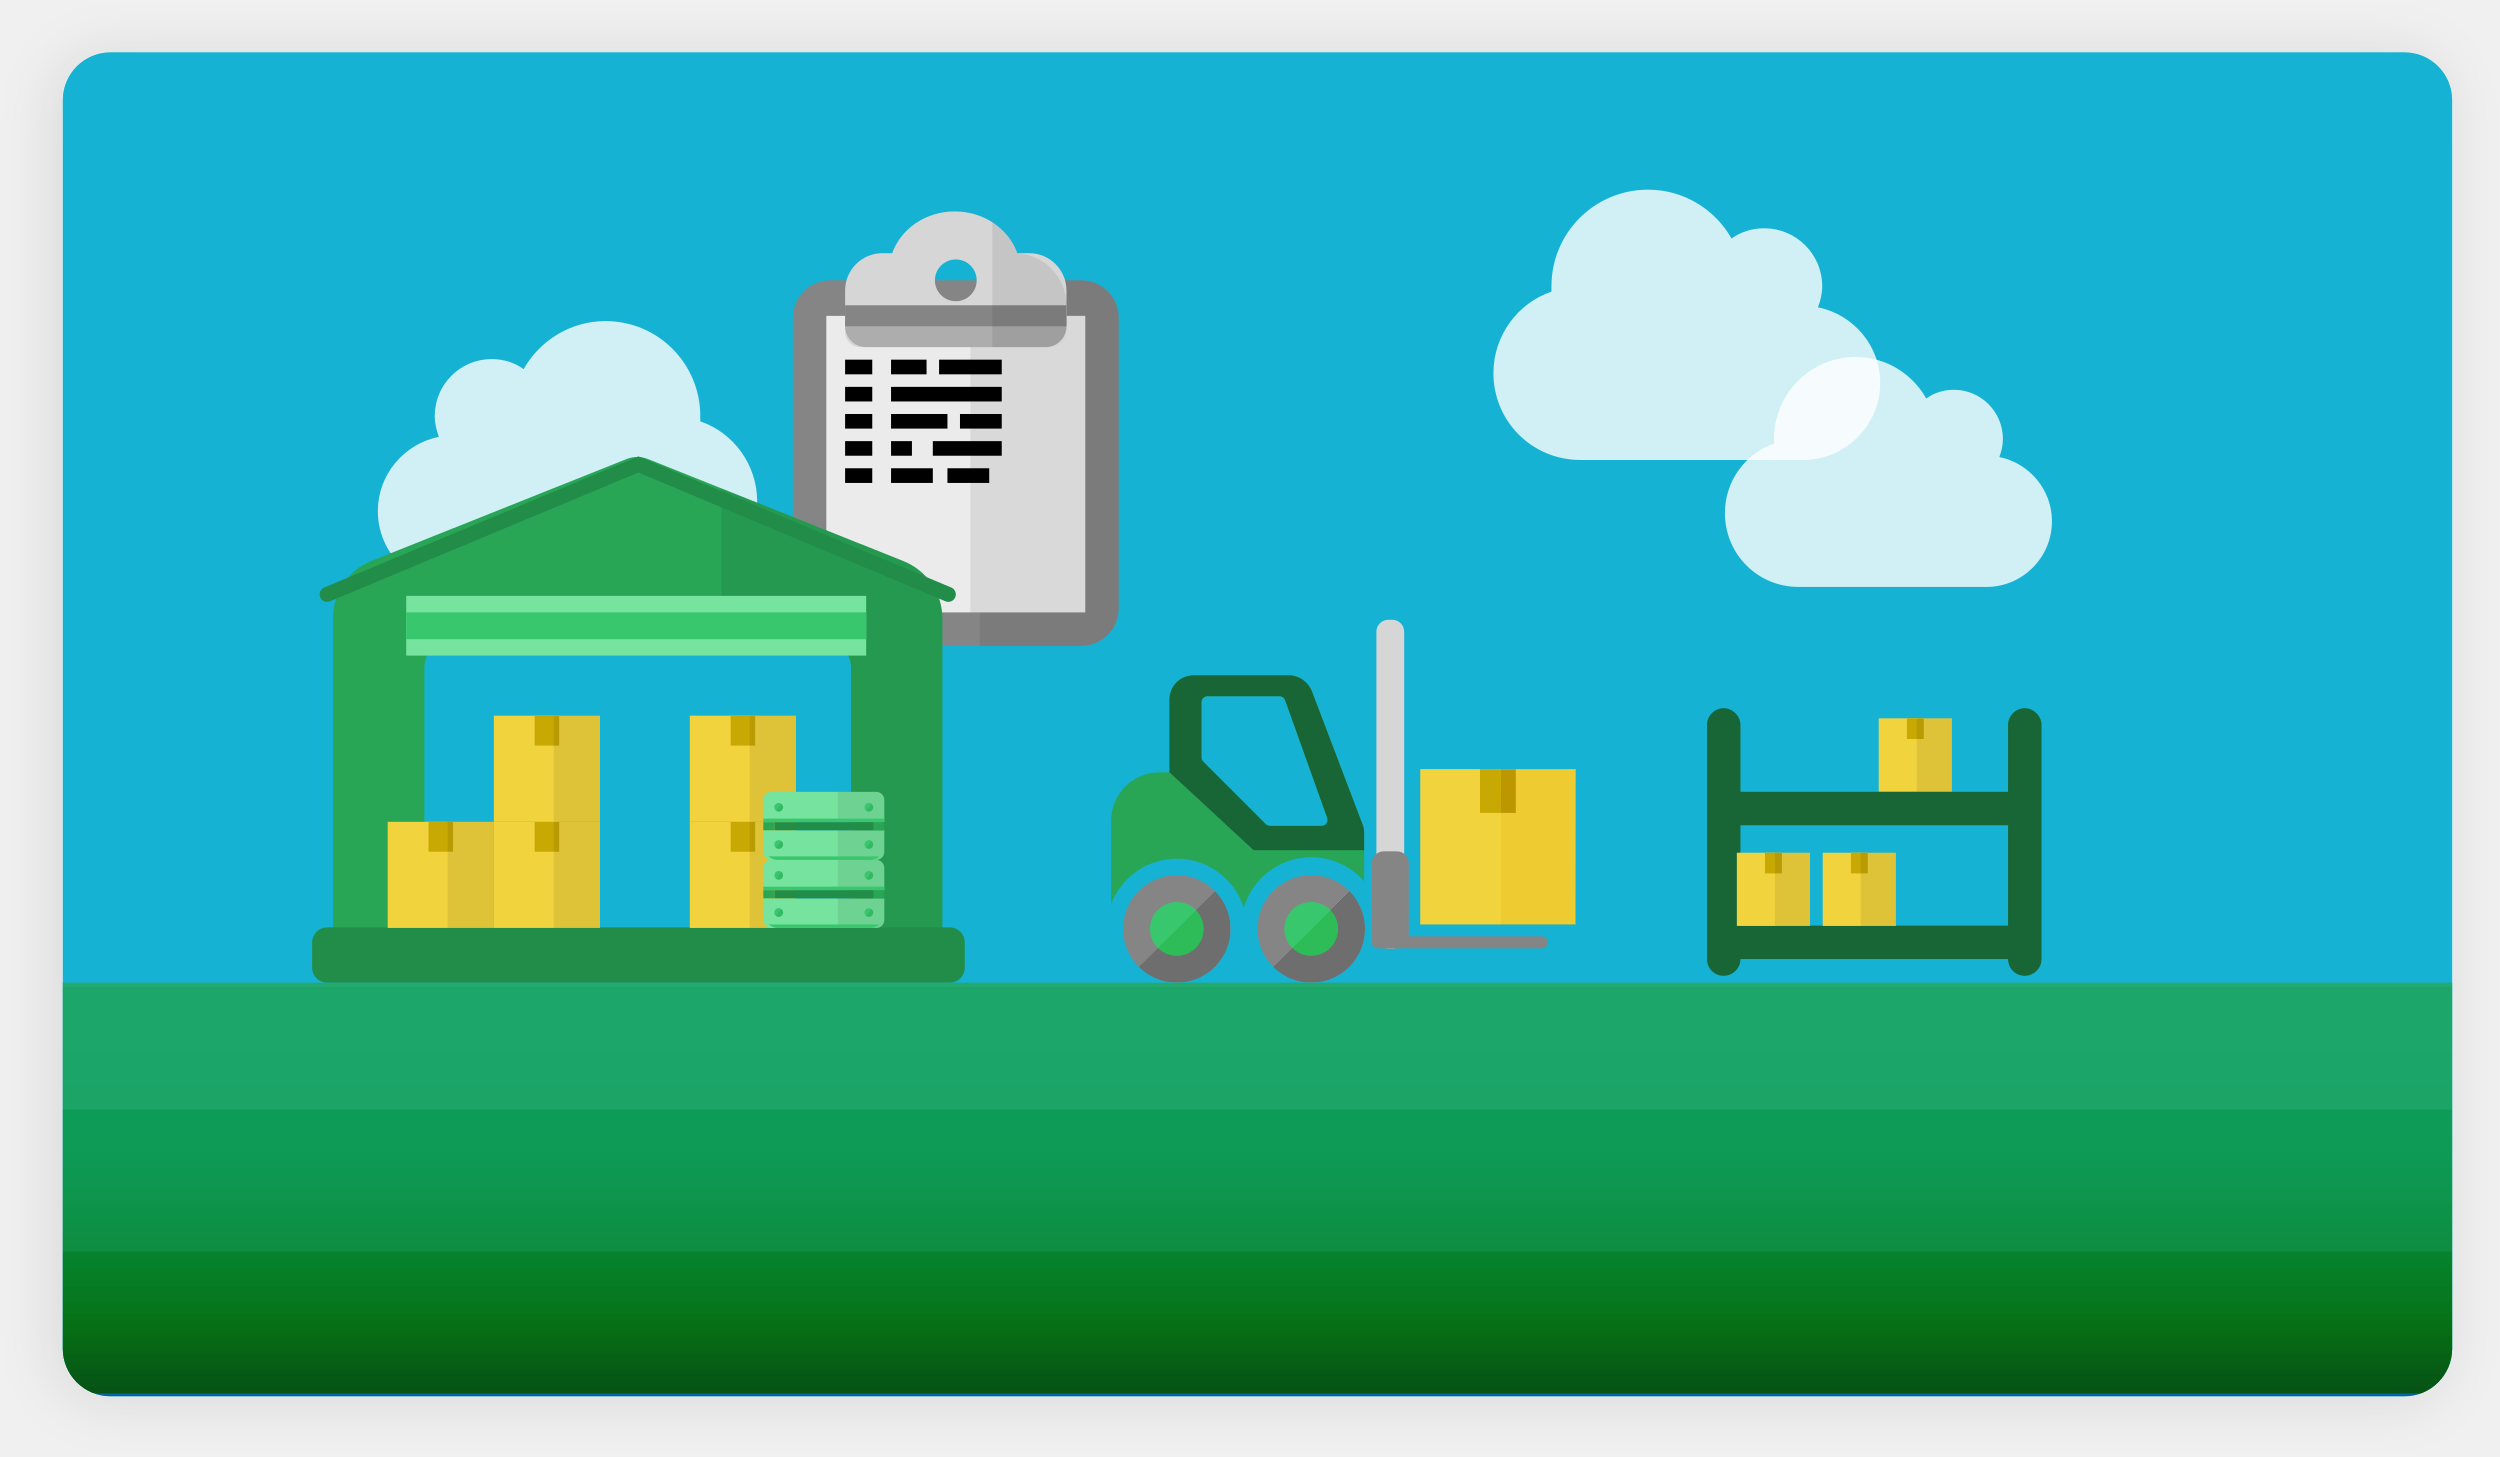
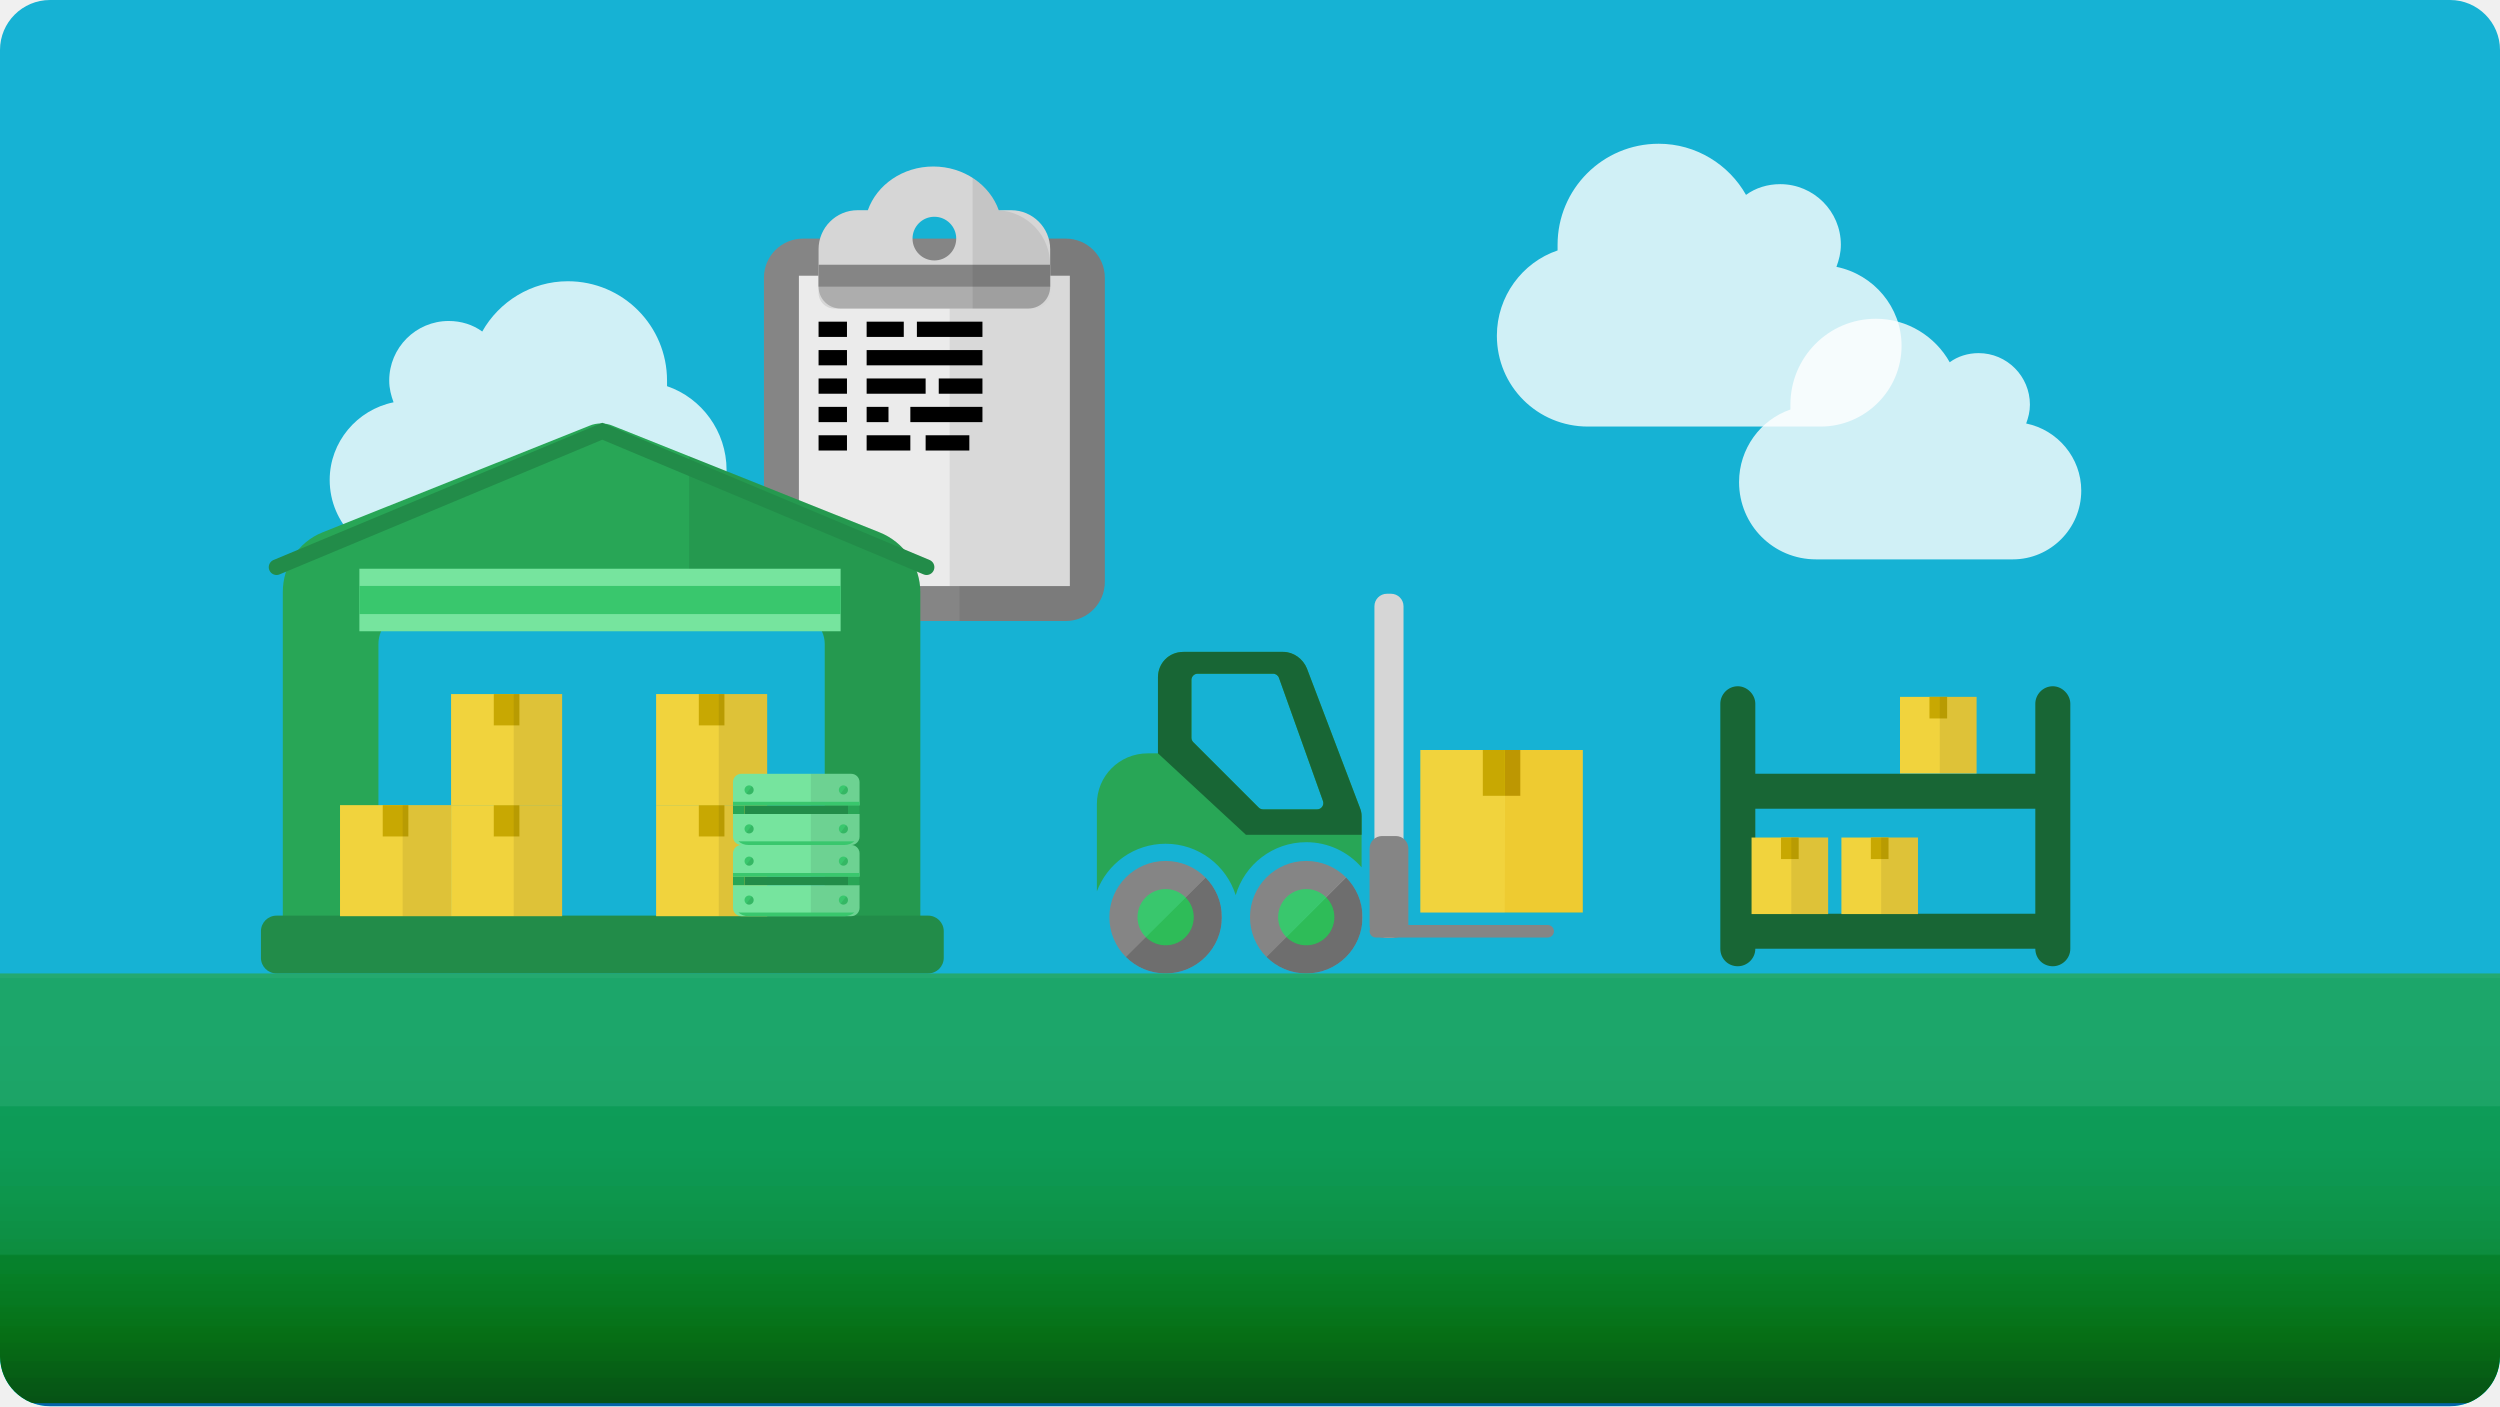
- <svg xmlns="http://www.w3.org/2000/svg" width="1674" height="975" fill="none">
-   <g filter="url(#a)">
-     <g clip-path="url(#b)">
-       <rect width="1600" height="900" x="42" y="35" fill="#16B2D4" rx="32" />
-       <path fill="#fff" fill-opacity=".8" d="M1000 249.821c0-25.049 16.19-46.866 38.85-54.542v-3.636c0-35.554 28.73-64.643 64.75-64.643 23.88 0 44.92 13.333 55.85 32.725 6.07-4.444 13.76-6.868 21.85-6.868 21.45 0 38.85 17.373 38.85 38.786 0 5.252-1.21 9.696-2.83 14.14 23.87 4.849 41.68 25.858 41.68 50.503 0 28.685-23.47 51.714-51.8 51.714h-148.92c-32.38 0-58.28-25.857-58.28-58.179m-493 85.965c0-24.634-15.875-46.09-38.1-53.639v-3.576c0-34.964-28.178-63.571-63.5-63.571-23.416 0-44.053 13.112-54.769 32.183-5.953-4.371-13.494-6.754-21.431-6.754-21.034 0-38.1 17.084-38.1 38.142 0 5.166 1.191 9.536 2.778 13.907C270.462 297.246 253 317.906 253 342.143c0 28.21 23.019 50.857 50.8 50.857h146.05c31.75 0 57.15-25.429 57.15-57.214" />
-       <path fill="#fff" fill-opacity=".8" d="M1155 343.5c0-21.312 13.69-39.875 32.85-46.406V294c0-30.25 24.3-55 54.75-55 20.19 0 37.98 11.344 47.22 27.844 5.13-3.782 11.64-5.844 18.48-5.844 18.14 0 32.85 14.781 32.85 33 0 4.469-1.03 8.25-2.4 12.031 20.19 4.125 35.25 22 35.25 42.969 0 24.406-19.85 44-43.8 44h-125.92c-27.38 0-49.28-22-49.28-49.5" />
-       <rect width="218.156" height="244.727" x="530.922" y="187.711" fill="#858585" rx="25" />
-       <path fill="#000" fill-opacity=".08" d="M749.078 407.438V212.711c0-13.807-11.193-25-25-25h-67.996v244.727h67.996c13.807 0 25-11.193 25-25" />
-       <path fill="#EBEBEB" d="M553.297 211.484h173.406v198.578H553.297z" />
-       <path fill="#000" fill-opacity=".08" d="M649.789 211.484h76.914v198.578h-76.914z" />
-       <path fill="#D6D6D6" d="M639.301 141.562c19.556 0 36.132 11.733 41.885 27.969h7.931c13.807 0 25 11.193 25 25v27.93c0 5.523-4.477 10-10 10H575.883c-5.523 0-10-4.477-10-10v-27.93c0-13.807 11.193-25 25-25h6.533c5.752-16.236 22.329-27.969 41.885-27.969m.699 32.165c-7.723 0-13.984 6.261-13.984 13.984s6.261 13.984 13.984 13.984 13.984-6.261 13.984-13.984-6.261-13.984-13.984-13.984" />
-       <path fill="#ADADAD" d="M714.117 218.477v-13.985H565.883v13.985c0 7.723 6.261 13.984 13.984 13.984h120.266c7.723 0 13.984-6.261 13.984-13.984" />
-       <path fill="#858585" d="M714.117 218.477v-13.985H565.883v13.985z" />
-       <path fill="#000" fill-opacity=".08" d="M714.117 204.492c0-18.62-14.557-33.84-32.911-34.901-2.992-8.491-8.943-15.754-16.733-20.758v83.628h35.66c7.723 0 13.984-6.261 13.984-13.985z" />
-       <path fill="#000" d="M565.883 240.852h18.18v9.789h-18.18zm62.929 0h41.953v9.789h-41.953zm-32.164 0h23.773v9.789h-23.773zm-30.765 18.179h18.18v9.789h-18.18zm30.765 0h74.117v9.789h-74.117zm-30.765 18.18h18.18V287h-18.18zm30.765 0h37.758V287h-37.758zm46.149 0h27.969V287h-27.969zm-76.914 18.18h18.18v9.789h-18.18zm30.765 0h13.984v9.789h-13.984zm27.969 0h46.148v9.789h-46.148zm-58.734 18.179h18.18v9.789h-18.18zm30.765 0h27.969v9.789h-27.969zm37.758 0h27.969v9.789h-27.969z" />
-       <path fill="#28A656" d="M223 633.669V413.932c0-16.58 9.562-31.885 25.5-38.262l170.85-68.235c4.462-1.913 10.2-1.913 14.662 0l170.85 68.235C620.8 382.047 631 397.352 631 413.932v219.737c0 8.928-7.013-2.916-15.3-2.916h-30.6c-8.925 0-15.3 11.844-15.3 2.916V447.093c0-10.841-9.563-20.407-20.4-20.407H304.6c-11.475 0-20.4 9.566-20.4 20.407v186.576c0 8.928-7.013-2.916-15.3-2.916h-30.6c-8.925 0-15.3 11.844-15.3 2.916" />
-       <path fill="#000" fill-opacity=".08" d="M631 414.061c0-16.571-10.169-31.867-26.059-38.241L483 327v99.808h66.645c10.805 0 20.339 9.56 20.339 20.394v186.469c0 8.922 6.356-2.914 15.254-2.914h30.508c8.263 0 15.254 11.836 15.254 2.914z" />
-       <rect width="437" height="37" x="209" y="621" fill="#228C49" rx="10" />
-       <path stroke="#228C49" stroke-linecap="round" stroke-width="10" d="m219 398 208.455-87L635 398" />
-       <path fill="#76E49E" d="M272 399h308v40H272z" />
-       <path fill="#39C76D" d="M272 410h308v18H272z" />
-       <path fill="#F1D33D" d="M330.685 550.286h71.076v71.076h-71.076z" />
-       <path fill="#C8A802" d="M358.022 550.286h16.402v20.047h-16.402z" />
-       <path fill="#000" fill-opacity=".08" d="M370.779 550.286h30.982v71.076h-30.982z" />
-       <path fill="#F1D33D" d="M330.685 479.21h71.076v71.076h-71.076z" />
-       <path fill="#C8A802" d="M358.022 479.21h16.402v20.047h-16.402z" />
-       <path fill="#000" fill-opacity=".08" d="M370.779 479.21h30.982v71.076h-30.982z" />
-       <path fill="#F1D33D" d="M461.902 550.286h71.076v71.076h-71.076z" />
-       <path fill="#C8A802" d="M489.239 550.286h16.402v20.047h-16.402z" />
-       <path fill="#000" fill-opacity=".08" d="M501.996 550.286h30.982v71.076h-30.982z" />
-       <path fill="#F1D33D" d="M461.902 479.21h71.076v71.076h-71.076z" />
-       <path fill="#C8A802" d="M489.239 479.21h16.402v20.047h-16.402z" />
-       <path fill="#000" fill-opacity=".08" d="M501.996 479.21h30.982v71.076h-30.982z" />
-       <path fill="#F1D33D" d="M259.609 550.286h71.076v71.076h-71.076z" />
-       <path fill="#C8A802" d="M286.946 550.286h16.402v20.047h-16.402z" />
-       <path fill="#000" fill-opacity=".08" d="M299.703 550.286h30.982v71.076h-30.982z" />
-       <path fill="#76E49E" d="M592.107 616.021a5.34 5.34 0 0 1-5.342 5.341h-70.316a5.34 5.34 0 0 1-5.341-5.341v-14.518h80.999zm-5.342-40.22a5.34 5.34 0 0 1 5.342 5.342v14.908h-80.999v-14.908a5.34 5.34 0 0 1 5.341-5.342z" />
-       <path fill="#000" fill-opacity=".08" d="M592.106 616.021v-34.878a5.34 5.34 0 0 0-5.342-5.342h-25.812v45.561h25.812a5.34 5.34 0 0 0 5.342-5.341" />
-       <path fill="#28A656" d="M584.708 596.051h7.399v5.452h-7.399z" />
-       <path fill="#228C49" d="M518.509 596.051h66.201v5.452h-66.201z" />
-       <path fill="#28A656" d="M511.109 596.051h7.399v5.452h-7.399z" />
-       <path fill="#39C76D" d="M520.942 621.362h61.528c2.416 0 4.626-.88 6.327-2.337h-74.182a9.7 9.7 0 0 0 6.327 2.337m-9.833-27.648h80.998v2.336h-80.998z" />
-       <circle cx="521.426" cy="586.121" r="2.921" fill="#39C76D" />
-       <path fill="#000" fill-opacity=".08" d="M521.426 589.041a2.92 2.92 0 0 0 1.753-5.257l-3.505 4.673a2.9 2.9 0 0 0 1.752.584" />
-       <circle cx="581.786" cy="586.121" r="2.921" fill="#39C76D" />
-       <path fill="#000" fill-opacity=".08" d="M581.786 589.041a2.92 2.92 0 0 0 1.752-5.257l-3.505 4.673a2.9 2.9 0 0 0 1.753.584" />
-       <circle cx="521.426" cy="611.044" r="2.921" fill="#39C76D" />
-       <path fill="#000" fill-opacity=".08" d="M521.426 613.964a2.92 2.92 0 0 0 1.753-5.257l-3.505 4.673a2.9 2.9 0 0 0 1.752.584" />
-       <circle cx="581.786" cy="611.044" r="2.921" fill="#39C76D" />
-       <path fill="#000" fill-opacity=".08" d="M581.786 613.964a2.92 2.92 0 0 0 1.752-5.257l-3.505 4.673a2.9 2.9 0 0 0 1.753.584" />
-       <path fill="#76E49E" d="M592.107 570.459a5.34 5.34 0 0 1-5.342 5.342h-70.316a5.34 5.34 0 0 1-5.341-5.342v-14.518h80.999zm-5.342-40.22a5.34 5.34 0 0 1 5.342 5.342v14.908h-80.999v-14.908a5.34 5.34 0 0 1 5.341-5.342z" />
-       <path fill="#000" fill-opacity=".08" d="M592.106 570.459v-34.878a5.34 5.34 0 0 0-5.342-5.342h-25.812v45.562h25.812a5.34 5.34 0 0 0 5.342-5.342" />
-       <path fill="#28A656" d="M584.708 550.489h7.399v5.452h-7.399z" />
-       <path fill="#228C49" d="M518.509 550.489h66.201v5.452h-66.201z" />
-       <path fill="#28A656" d="M511.109 550.489h7.399v5.452h-7.399z" />
-       <path fill="#39C76D" d="M520.942 575.8h61.528a9.7 9.7 0 0 0 6.327-2.336h-74.182a9.7 9.7 0 0 0 6.327 2.336m-9.833-27.648h80.998v2.336h-80.998z" />
-       <circle cx="521.426" cy="540.558" r="2.921" fill="#39C76D" />
-       <path fill="#000" fill-opacity=".08" d="M521.426 543.479a2.921 2.921 0 0 0 1.753-5.257l-3.505 4.673a2.9 2.9 0 0 0 1.752.584" />
-       <circle cx="581.786" cy="540.558" r="2.921" fill="#39C76D" />
-       <path fill="#000" fill-opacity=".08" d="M581.786 543.479a2.92 2.92 0 0 0 1.752-5.257l-3.505 4.673a2.9 2.9 0 0 0 1.753.584" />
-       <circle cx="521.426" cy="565.482" r="2.921" fill="#39C76D" />
-       <path fill="#000" fill-opacity=".08" d="M521.426 568.403a2.921 2.921 0 0 0 1.753-5.257l-3.505 4.673a2.9 2.9 0 0 0 1.752.584" />
-       <circle cx="581.786" cy="565.482" r="2.921" fill="#39C76D" />
-       <path fill="#000" fill-opacity=".08" d="M581.786 568.403a2.92 2.92 0 0 0 1.752-5.257l-3.505 4.673a2.9 2.9 0 0 0 1.753.584" />
-       <path fill="#28A656" d="M863.331 452.215c6.516 0 12.626 4.464 15.069 10.552l33.804 88.877c.815 2.029 1.222 3.652 1.222 5.681v32.789C904.81 580.24 892.134 574 878 574c-21.416 0-39.485 14.324-45.152 33.913C826.863 588.838 809.049 575 788 575c-20.132 0-37.305 12.658-44 30.449v-55.835c0-17.856 14.255-32.467 32.582-32.467h6.517v-48.699c0-8.928 6.923-16.233 16.29-16.233zm-54.822 13.956a4 4 0 0 0-4 4v36.985c0 1.061.422 2.079 1.173 2.829l41.874 41.851c.75.75 1.767 1.17 2.828 1.17h34.557c2.767 0 4.698-2.741 3.767-5.346l-28.172-78.835a4 4 0 0 0-3.766-2.654z" />
-       <rect width="220.19" height="18.618" x="921.631" y="635.189" fill="#D6D6D6" rx="8" transform="rotate(-90 921.631 635.189)" />
-       <path fill="#858585" d="M935.352 570.063c4.418.001 8 3.582 8 8V627h89.178a4 4 0 1 1 0 8h-95.447a8 8 0 0 1-1.731.189h-8.825a8 8 0 0 1-1.731-.189h-2.269a4 4 0 0 1-3.68-5.57 8 8 0 0 1-.32-2.241v-49.126a8 8 0 0 1 8-8z" />
-       <g clip-path="url(#c)">
-         <rect width="72" height="72" x="842" y="586" fill="#858585" rx="36" />
-         <circle cx="878" cy="622" r="18" fill="#39C76D" />
-         <g style="mix-blend-mode:overlay">
-           <path fill="url(#d)" d="M914 658v-72l-72 72z" />
-           <path fill="#676767" d="M914 658v-72l-72 72z" />
-         </g>
+ <svg xmlns="http://www.w3.org/2000/svg" width="1600" height="900" viewBox="0 0 1600 900" fill="none">
+   <g clip-path="url(#clip0_813_5875)">
+     <rect width="1600" height="900" rx="32" fill="#16B2D4" />
+     <path d="M958 214.821C958 189.772 974.188 167.955 996.85 160.279C996.85 159.067 996.85 157.855 996.85 156.643C996.85 121.089 1025.58 92 1061.6 92C1085.48 92 1106.52 105.333 1117.45 124.725C1123.52 120.281 1131.21 117.857 1139.3 117.857C1160.75 117.857 1178.15 135.23 1178.15 156.643C1178.15 161.895 1176.94 166.339 1175.32 170.783C1199.19 175.632 1217 196.641 1217 221.286C1217 249.971 1193.53 273 1165.2 273H1016.28C983.9 273 958 247.143 958 214.821Z" fill="white" fill-opacity="0.8" />
+     <path d="M465 300.786C465 276.152 449.125 254.696 426.9 247.147C426.9 245.955 426.9 244.763 426.9 243.571C426.9 208.607 398.722 180 363.4 180C339.984 180 319.347 193.112 308.631 212.183C302.678 207.812 295.137 205.429 287.2 205.429C266.166 205.429 249.1 222.513 249.1 243.571C249.1 248.737 250.291 253.107 251.878 257.478C228.462 262.246 211 282.906 211 307.143C211 335.353 234.019 358 261.8 358H407.85C439.6 358 465 332.571 465 300.786Z" fill="white" fill-opacity="0.8" />
+     <path d="M1113 308.5C1113 287.188 1126.69 268.625 1145.85 262.094C1145.85 261.062 1145.85 260.031 1145.85 259C1145.85 228.75 1170.15 204 1200.6 204C1220.79 204 1238.58 215.344 1247.82 231.844C1252.95 228.062 1259.46 226 1266.3 226C1284.44 226 1299.15 240.781 1299.15 259C1299.15 263.469 1298.12 267.25 1296.75 271.031C1316.94 275.156 1332 293.031 1332 314C1332 338.406 1312.15 358 1288.2 358H1162.28C1134.9 358 1113 336 1113 308.5Z" fill="white" fill-opacity="0.8" />
+     <rect x="488.922" y="152.711" width="218.156" height="244.727" rx="25" fill="#858585" />
+     <path d="M707.078 372.438V177.711C707.078 163.904 695.885 152.711 682.078 152.711H614.082V397.438H682.078C695.885 397.438 707.078 386.245 707.078 372.438Z" fill="black" fill-opacity="0.08" />
+     <rect x="511.297" y="176.484" width="173.406" height="198.578" fill="#EBEBEB" />
+     <rect x="607.789" y="176.484" width="76.914" height="198.578" fill="black" fill-opacity="0.08" />
+     <path d="M597.301 106.562C616.857 106.562 633.433 118.295 639.186 134.531H647.117C660.924 134.531 672.117 145.724 672.117 159.531V187.461C672.117 192.984 667.64 197.461 662.117 197.461H533.883C528.36 197.461 523.883 192.984 523.883 187.461V159.531C523.883 145.724 535.076 134.531 548.883 134.531H555.416C561.168 118.295 577.745 106.562 597.301 106.562ZM598 138.727C590.277 138.727 584.016 144.988 584.016 152.711C584.016 160.434 590.277 166.695 598 166.695C605.723 166.695 611.984 160.434 611.984 152.711C611.984 144.988 605.723 138.727 598 138.727Z" fill="#D6D6D6" />
+     <path d="M672.117 183.477V169.492H523.883V183.477C523.883 191.2 530.144 197.461 537.867 197.461H658.133C665.856 197.461 672.117 191.2 672.117 183.477Z" fill="#ADADAD" />
+     <path d="M672.117 183.477V169.492H523.883V183.477H672.117Z" fill="#858585" />
+     <path d="M672.117 169.492C672.117 150.872 657.56 135.652 639.206 134.591C636.214 126.1 630.263 118.837 622.473 113.833V197.461H658.133C665.856 197.461 672.117 191.2 672.117 183.476V169.492Z" fill="black" fill-opacity="0.08" />
+     <rect x="523.883" y="205.852" width="18.18" height="9.789" fill="black" />
+     <rect x="586.812" y="205.852" width="41.953" height="9.789" fill="black" />
+     <rect x="554.648" y="205.852" width="23.773" height="9.789" fill="black" />
+     <rect x="523.883" y="224.031" width="18.18" height="9.789" fill="black" />
+     <rect x="554.648" y="224.031" width="74.117" height="9.789" fill="black" />
+     <rect x="523.883" y="242.211" width="18.18" height="9.789" fill="black" />
+     <rect x="554.648" y="242.211" width="37.758" height="9.789" fill="black" />
+     <rect x="600.797" y="242.211" width="27.969" height="9.789" fill="black" />
+     <rect x="523.883" y="260.391" width="18.18" height="9.789" fill="black" />
+     <rect x="554.648" y="260.391" width="13.984" height="9.789" fill="black" />
+     <rect x="582.617" y="260.391" width="46.148" height="9.789" fill="black" />
+     <rect x="523.883" y="278.57" width="18.18" height="9.789" fill="black" />
+     <rect x="554.648" y="278.57" width="27.969" height="9.789" fill="black" />
+     <rect x="592.406" y="278.57" width="27.969" height="9.789" fill="black" />
+     <path d="M181 598.669V378.932C181 362.352 190.562 347.047 206.5 340.67L377.35 272.435C381.812 270.522 387.55 270.522 392.012 272.435L562.862 340.67C578.8 347.047 589 362.352 589 378.932V598.669C589 607.597 581.987 595.753 573.7 595.753H543.1C534.175 595.753 527.8 607.597 527.8 598.669V412.093C527.8 401.252 518.237 391.686 507.4 391.686H262.6C251.125 391.686 242.2 401.252 242.2 412.093V598.669C242.2 607.597 235.187 595.753 226.9 595.753H196.3C187.375 595.753 181 607.597 181 598.669Z" fill="#28A656" />
+     <path d="M589 379.061C589 362.49 578.831 347.194 562.941 340.82L441 292V391.808H507.645C518.45 391.808 527.984 401.368 527.984 412.202V598.671C527.984 607.593 534.34 595.757 543.238 595.757H573.746C582.009 595.757 589 607.593 589 598.671V379.061Z" fill="black" fill-opacity="0.08" />
+     <rect x="167" y="586" width="437" height="37" rx="10" fill="#228C49" />
+     <path d="M177 363L385.455 276L593 363" stroke="#228C49" stroke-width="10" stroke-linecap="round" />
+     <rect x="230" y="364" width="308" height="40" fill="#76E49E" />
+     <rect x="230" y="375" width="308" height="18" fill="#39C76D" />
+     <rect x="288.685" y="515.286" width="71.076" height="71.076" fill="#F1D33D" />
+     <rect x="316.022" y="515.286" width="16.402" height="20.047" fill="#C8A802" />
+     <rect x="328.779" y="515.286" width="30.982" height="71.076" fill="black" fill-opacity="0.08" />
+     <rect x="288.685" y="444.21" width="71.076" height="71.076" fill="#F1D33D" />
+     <rect x="316.022" y="444.21" width="16.402" height="20.047" fill="#C8A802" />
+     <rect x="328.779" y="444.21" width="30.982" height="71.076" fill="black" fill-opacity="0.08" />
+     <rect x="419.902" y="515.286" width="71.076" height="71.076" fill="#F1D33D" />
+     <rect x="447.239" y="515.286" width="16.402" height="20.047" fill="#C8A802" />
+     <rect x="459.996" y="515.286" width="30.982" height="71.076" fill="black" fill-opacity="0.08" />
+     <rect x="419.902" y="444.21" width="71.076" height="71.076" fill="#F1D33D" />
+     <rect x="447.239" y="444.21" width="16.402" height="20.047" fill="#C8A802" />
+     <rect x="459.996" y="444.21" width="30.982" height="71.076" fill="black" fill-opacity="0.08" />
+     <rect x="217.609" y="515.286" width="71.076" height="71.076" fill="#F1D33D" />
+     <rect x="244.946" y="515.286" width="16.402" height="20.047" fill="#C8A802" />
+     <rect x="257.703" y="515.286" width="30.982" height="71.076" fill="black" fill-opacity="0.08" />
+     <path d="M550.107 581.021C550.107 583.971 547.715 586.362 544.765 586.362H474.449C471.499 586.362 469.108 583.971 469.108 581.021V566.503H550.107V581.021ZM544.765 540.801C547.715 540.801 550.107 543.192 550.107 546.143V561.051H469.108V546.143C469.108 543.192 471.499 540.801 474.449 540.801H544.765Z" fill="#76E49E" />
+     <path d="M550.106 581.021V546.143C550.106 543.192 547.714 540.801 544.764 540.801H518.952V586.362H544.764C547.714 586.362 550.106 583.971 550.106 581.021Z" fill="black" fill-opacity="0.08" />
+     <rect x="542.708" y="561.051" width="7.399" height="5.452" fill="#28A656" />
+     <rect x="476.509" y="561.051" width="66.201" height="5.452" fill="#228C49" />
+     <rect x="469.109" y="561.051" width="7.399" height="5.452" fill="#28A656" />
+     <path d="M478.942 586.362H540.47C542.886 586.362 545.096 585.482 546.797 584.025H472.615C474.316 585.482 476.527 586.362 478.942 586.362Z" fill="#39C76D" />
+     <rect x="469.109" y="558.714" width="80.998" height="2.336" fill="#39C76D" />
+     <circle cx="479.426" cy="551.121" r="2.921" fill="#39C76D" />
+     <path d="M479.426 554.041C481.039 554.041 482.347 552.734 482.347 551.121C482.347 550.165 481.888 549.317 481.179 548.784L477.674 553.457C478.162 553.824 478.768 554.041 479.426 554.041Z" fill="black" fill-opacity="0.08" />
+     <circle cx="539.786" cy="551.121" r="2.921" fill="#39C76D" />
+     <path d="M539.786 554.041C541.399 554.041 542.706 552.734 542.706 551.121C542.706 550.165 542.247 549.317 541.538 548.784L538.033 553.457C538.521 553.824 539.128 554.041 539.786 554.041Z" fill="black" fill-opacity="0.08" />
+     <circle cx="479.426" cy="576.044" r="2.921" fill="#39C76D" />
+     <path d="M479.426 578.964C481.039 578.964 482.347 577.657 482.347 576.044C482.347 575.088 481.888 574.24 481.179 573.707L477.674 578.38C478.162 578.747 478.768 578.964 479.426 578.964Z" fill="black" fill-opacity="0.08" />
+     <circle cx="539.786" cy="576.044" r="2.921" fill="#39C76D" />
+     <path d="M539.786 578.964C541.399 578.964 542.706 577.657 542.706 576.044C542.706 575.088 542.247 574.24 541.538 573.707L538.033 578.38C538.521 578.747 539.128 578.964 539.786 578.964Z" fill="black" fill-opacity="0.08" />
+     <path d="M550.107 535.459C550.107 538.409 547.715 540.801 544.765 540.801H474.449C471.499 540.801 469.108 538.409 469.108 535.459V520.941H550.107V535.459ZM544.765 495.239C547.715 495.239 550.107 497.631 550.107 500.581V515.489H469.108V500.581C469.108 497.631 471.499 495.239 474.449 495.239H544.765Z" fill="#76E49E" />
+     <path d="M550.106 535.459V500.581C550.106 497.631 547.714 495.239 544.764 495.239H518.952V540.801H544.764C547.714 540.801 550.106 538.409 550.106 535.459Z" fill="black" fill-opacity="0.08" />
+     <rect x="542.708" y="515.489" width="7.399" height="5.452" fill="#28A656" />
+     <rect x="476.509" y="515.489" width="66.201" height="5.452" fill="#228C49" />
+     <rect x="469.109" y="515.489" width="7.399" height="5.452" fill="#28A656" />
+     <path d="M478.942 540.8H540.47C542.886 540.8 545.096 539.921 546.797 538.464H472.615C474.316 539.921 476.527 540.8 478.942 540.8Z" fill="#39C76D" />
+     <rect x="469.109" y="513.152" width="80.998" height="2.336" fill="#39C76D" />
+     <circle cx="479.426" cy="505.558" r="2.921" fill="#39C76D" />
+     <path d="M479.426 508.479C481.039 508.479 482.347 507.171 482.347 505.558C482.347 504.603 481.888 503.755 481.179 503.222L477.674 507.895C478.162 508.262 478.768 508.479 479.426 508.479Z" fill="black" fill-opacity="0.08" />
+     <circle cx="539.786" cy="505.558" r="2.921" fill="#39C76D" />
+     <path d="M539.786 508.479C541.399 508.479 542.706 507.171 542.706 505.558C542.706 504.603 542.247 503.755 541.538 503.222L538.033 507.895C538.521 508.262 539.128 508.479 539.786 508.479Z" fill="black" fill-opacity="0.08" />
+     <circle cx="479.426" cy="530.482" r="2.921" fill="#39C76D" />
+     <path d="M479.426 533.403C481.039 533.403 482.347 532.095 482.347 530.482C482.347 529.527 481.888 528.678 481.179 528.146L477.674 532.819C478.162 533.185 478.768 533.403 479.426 533.403Z" fill="black" fill-opacity="0.08" />
+     <circle cx="539.786" cy="530.482" r="2.921" fill="#39C76D" />
+     <path d="M539.786 533.403C541.399 533.403 542.706 532.095 542.706 530.482C542.706 529.527 542.247 528.678 541.538 528.146L538.033 532.819C538.521 533.185 539.128 533.403 539.786 533.403Z" fill="black" fill-opacity="0.08" />
+     <path d="M821.331 417.215C827.847 417.215 833.957 421.679 836.4 427.767L870.204 516.644C871.019 518.673 871.426 520.296 871.426 522.325V555.114C862.81 545.24 850.134 539 836 539C814.584 539 796.515 553.324 790.848 572.913C784.863 553.838 767.049 540 746 540C725.868 540 708.695 552.658 702 570.449V514.614C702 496.758 716.255 482.147 734.582 482.147H741.099V433.448C741.099 424.52 748.022 417.215 757.389 417.215H821.331ZM766.509 431.171C764.3 431.171 762.509 432.962 762.509 435.171V472.156C762.509 473.217 762.931 474.235 763.682 474.985L805.556 516.836C806.306 517.586 807.323 518.006 808.384 518.006H842.941C845.708 518.006 847.639 515.265 846.708 512.66L818.536 433.825C817.967 432.234 816.46 431.171 814.77 431.171H766.509Z" fill="#28A656" />
+     <rect x="879.631" y="600.189" width="220.19" height="18.618" rx="8" transform="rotate(-90 879.631 600.189)" fill="#D6D6D6" />
+     <path d="M893.352 535.063C897.77 535.064 901.352 538.645 901.352 543.063V592H990.527C992.736 592 994.527 593.791 994.527 596C994.527 598.209 992.736 600 990.527 600H895.083C894.525 600.123 893.946 600.189 893.352 600.189H884.527C883.933 600.189 883.354 600.123 882.796 600H880.527C878.318 600 876.527 598.209 876.527 596C876.527 595.443 876.641 594.912 876.847 594.43C876.64 593.719 876.527 592.967 876.527 592.189V543.063C876.527 538.645 880.109 535.063 884.527 535.063H893.352Z" fill="#858585" />
+     <g clip-path="url(#clip1_813_5875)">
+       <rect x="800" y="551" width="72" height="72" rx="36" fill="#858585" />
+       <circle cx="836" cy="587" r="18" fill="#39C76D" />
+       <g style="mix-blend-mode:overlay">
+         <path d="M872 623V551L800 623H872Z" fill="url(#paint0_linear_813_5875)" />
+         <path d="M872 623V551L800 623H872Z" fill="#676767" />
      </g>
-       <g clip-path="url(#e)">
-         <rect width="72" height="72" x="752" y="586" fill="#858585" rx="36" />
-         <circle cx="788" cy="622" r="18" fill="#39C76D" />
-         <g style="mix-blend-mode:overlay">
-           <path fill="url(#f)" d="M824 658v-72l-72 72z" />
-           <path fill="#676767" d="M824 658v-72l-72 72z" />
-         </g>
+     </g>
+     <g clip-path="url(#clip2_813_5875)">
+       <rect x="710" y="551" width="72" height="72" rx="36" fill="#858585" />
+       <circle cx="746" cy="587" r="18" fill="#39C76D" />
+       <g style="mix-blend-mode:overlay">
+         <path d="M782 623V551L710 623H782Z" fill="url(#paint1_linear_813_5875)" />
+         <path d="M782 623V551L710 623H782Z" fill="#676767" />
      </g>
-       <path fill="#186635" d="M863.331 452.215c6.516 0 12.626 4.464 15.069 10.552l33.804 88.877c.815 2.029 1.222 3.652 1.222 5.681v11.963h-74.008l-56.319-52.141v-48.699c0-8.928 6.923-16.233 16.291-16.233zm-54.822 13.956a4 4 0 0 0-4 4v36.985c0 1.061.422 2.079 1.173 2.829l41.874 41.851c.75.75 1.767 1.17 2.828 1.17h34.557c2.767 0 4.698-2.741 3.767-5.346l-28.172-78.835a4 4 0 0 0-3.766-2.654z" />
-       <path fill="#F1D33D" d="M951 515h104v104H951z" />
-       <path fill="#C8A802" d="M991 515h24v29.333h-24z" />
-       <g style="mix-blend-mode:overlay">
-         <path fill="url(#g)" d="M1005 515h50v104h-50z" />
-         <path fill="#676767" d="M1005 515h50v104h-50z" />
-       </g>
-       <path fill="#186635" d="M1154.2 474.2c5.95 0 11.2 5.25 11.2 11.2v44.8h179.2v-44.8c0-5.95 4.9-11.2 11.2-11.2 5.95 0 11.2 5.25 11.2 11.2v156.8c0 6.3-5.25 11.2-11.2 11.2-6.3 0-11.2-4.9-11.2-11.2h-179.2c0 6.3-5.25 11.2-11.2 11.2-6.3 0-11.2-4.9-11.2-11.2V485.4c0-5.95 4.9-11.2 11.2-11.2m11.2 145.6h179.2v-67.2h-179.2z" />
-       <path fill="#F1D33D" d="M1220.5 571h49v49h-49z" />
-       <path fill="#C8A802" d="M1239.35 571h11.308v13.82h-11.308z" />
-       <path fill="#000" fill-opacity=".08" d="M1245.94 571h23.558v49h-23.558z" />
-       <path fill="#F1D33D" d="M1163 571h49v49h-49z" />
-       <path fill="#C8A802" d="M1181.85 571h11.308v13.82h-11.308z" />
-       <path fill="#000" fill-opacity=".08" d="M1188.44 571h23.558v49h-23.558z" />
-       <path fill="#F1D33D" d="M1258 481h49v49h-49z" />
-       <path fill="#C8A802" d="M1276.85 481h11.308v13.82h-11.308z" />
-       <path fill="#000" fill-opacity=".08" d="M1283.44 481h23.558v49h-23.558z" />
-       <path fill="#28A656" d="M19 658h1646v275H19z" opacity=".8" />
-       <path fill="url(#h)" fill-opacity=".2" d="M19 661h1645v274H19z" style="mix-blend-mode:color-burn" />
-       <path fill="url(#i)" fill-opacity=".5" d="M20 743h1645v274H20z" style="mix-blend-mode:color-burn" />
-       <path fill="url(#j)" fill-opacity=".5" d="M20 838h1645v274H20z" style="mix-blend-mode:color-burn" />
+     </g>
+     <path d="M821.331 417.215C827.847 417.215 833.957 421.679 836.4 427.767L870.204 516.644C871.019 518.673 871.426 520.296 871.426 522.325V534.288H797.418L741.099 482.147V433.448C741.099 424.52 748.022 417.215 757.39 417.215H821.331ZM766.509 431.171C764.3 431.171 762.509 432.962 762.509 435.171V472.156C762.509 473.217 762.931 474.235 763.682 474.985L805.556 516.836C806.306 517.586 807.323 518.006 808.384 518.006H842.941C845.708 518.006 847.639 515.265 846.708 512.66L818.536 433.825C817.967 432.234 816.46 431.171 814.77 431.171H766.509Z" fill="#186635" />
+     <rect x="909" y="480" width="104" height="104" fill="#F1D33D" />
+     <rect x="949" y="480" width="24" height="29.333" fill="#C8A802" />
+     <g style="mix-blend-mode:overlay">
+       <rect x="963" y="480" width="50" height="104" fill="url(#paint2_linear_813_5875)" />
+       <rect x="963" y="480" width="50" height="104" fill="#676767" />
+     </g>
+     <path d="M1112.2 439.2C1118.15 439.2 1123.4 444.45 1123.4 450.4V495.2H1302.6V450.4C1302.6 444.45 1307.5 439.2 1313.8 439.2C1319.75 439.2 1325 444.45 1325 450.4V506.4V596V607.2C1325 613.5 1319.75 618.4 1313.8 618.4C1307.5 618.4 1302.6 613.5 1302.6 607.2H1123.4C1123.4 613.5 1118.15 618.4 1112.2 618.4C1105.9 618.4 1101 613.5 1101 607.2V596V506.4V450.4C1101 444.45 1105.9 439.2 1112.2 439.2ZM1123.4 584.8H1302.6V517.6H1123.4V584.8Z" fill="#186635" />
+     <rect x="1178.5" y="536" width="49" height="49" fill="#F1D33D" />
+     <rect x="1197.35" y="536" width="11.308" height="13.82" fill="#C8A802" />
+     <rect x="1203.94" y="536" width="23.558" height="49" fill="black" fill-opacity="0.08" />
+     <rect x="1121" y="536" width="49" height="49" fill="#F1D33D" />
+     <rect x="1139.85" y="536" width="11.308" height="13.82" fill="#C8A802" />
+     <rect x="1146.44" y="536" width="23.558" height="49" fill="black" fill-opacity="0.08" />
+     <rect x="1216" y="446" width="49" height="49" fill="#F1D33D" />
+     <rect x="1234.85" y="446" width="11.308" height="13.82" fill="#C8A802" />
+     <rect x="1241.44" y="446" width="23.558" height="49" fill="black" fill-opacity="0.08" />
+     <rect opacity="0.8" x="-23" y="623" width="1646" height="275" fill="#28A656" />
+     <g style="mix-blend-mode:color-burn">
+       <rect x="-23" y="626" width="1645" height="274" fill="url(#paint3_linear_813_5875)" fill-opacity="0.2" />
+     </g>
+     <g style="mix-blend-mode:color-burn">
+       <rect x="-22" y="708" width="1645" height="274" fill="url(#paint4_linear_813_5875)" fill-opacity="0.5" />
+     </g>
+     <g style="mix-blend-mode:color-burn">
+       <rect x="-22" y="803" width="1645" height="274" fill="url(#paint5_linear_813_5875)" fill-opacity="0.5" />
    </g>
  </g>
  <defs>
-     <linearGradient id="d" x1="882.313" x2="882.313" y1="569.747" y2="680.554" gradientUnits="userSpaceOnUse">
+     <linearGradient id="paint0_linear_813_5875" x1="840.313" y1="534.747" x2="840.313" y2="645.554" gradientUnits="userSpaceOnUse">
      <stop stop-color="#D9D9D9" />
      <stop offset="1" stop-color="#737373" />
    </linearGradient>
-     <linearGradient id="f" x1="792.313" x2="792.313" y1="569.747" y2="680.554" gradientUnits="userSpaceOnUse">
+     <linearGradient id="paint1_linear_813_5875" x1="750.313" y1="534.747" x2="750.313" y2="645.554" gradientUnits="userSpaceOnUse">
      <stop stop-color="#D9D9D9" />
      <stop offset="1" stop-color="#737373" />
    </linearGradient>
-     <linearGradient id="g" x1="1032.99" x2="1032.99" y1="491.523" y2="651.578" gradientUnits="userSpaceOnUse">
+     <linearGradient id="paint2_linear_813_5875" x1="990.995" y1="456.523" x2="990.995" y2="616.578" gradientUnits="userSpaceOnUse">
      <stop stop-color="#D9D9D9" />
      <stop offset="1" stop-color="#737373" />
    </linearGradient>
-     <linearGradient id="h" x1="973.688" x2="973.688" y1="694.381" y2="922.83" gradientUnits="userSpaceOnUse">
+     <linearGradient id="paint3_linear_813_5875" x1="931.688" y1="659.381" x2="931.688" y2="887.83" gradientUnits="userSpaceOnUse">
      <stop stop-color="#D9D9D9" />
      <stop offset="1" stop-color="#737373" />
    </linearGradient>
-     <linearGradient id="i" x1="974.688" x2="974.688" y1="776.381" y2="1004.83" gradientUnits="userSpaceOnUse">
+     <linearGradient id="paint4_linear_813_5875" x1="932.688" y1="741.381" x2="932.688" y2="969.83" gradientUnits="userSpaceOnUse">
      <stop stop-color="#D9D9D9" />
      <stop offset="1" stop-color="#737373" />
    </linearGradient>
-     <linearGradient id="j" x1="974.688" x2="974.688" y1="871.381" y2="1099.83" gradientUnits="userSpaceOnUse">
+     <linearGradient id="paint5_linear_813_5875" x1="932.688" y1="836.381" x2="932.688" y2="1064.83" gradientUnits="userSpaceOnUse">
      <stop stop-color="#D9D9D9" />
      <stop offset="1" stop-color="#737373" />
    </linearGradient>
-     <clipPath id="b">
-       <rect width="1600" height="900" x="42" y="35" fill="#fff" rx="32" />
+     <clipPath id="clip0_813_5875">
+       <rect width="1600" height="900" rx="32" fill="white" />
    </clipPath>
-     <clipPath id="c">
-       <rect width="72" height="72" x="842" y="586" fill="#fff" rx="36" />
+     <clipPath id="clip1_813_5875">
+       <rect x="800" y="551" width="72" height="72" rx="36" fill="white" />
    </clipPath>
-     <clipPath id="e">
-       <rect width="72" height="72" x="752" y="586" fill="#fff" rx="36" />
+     <clipPath id="clip2_813_5875">
+       <rect x="710" y="551" width="72" height="72" rx="36" fill="white" />
    </clipPath>
-     <filter id="a" width="1673.44" height="973.44" x=".333" y=".753" color-interpolation-filters="sRGB" filterUnits="userSpaceOnUse">
-       <feFlood flood-opacity="0" result="BackgroundImageFix" />
-       <feColorMatrix in="SourceAlpha" result="hardAlpha" values="0 0 0 0 0 0 0 0 0 0 0 0 0 0 0 0 0 0 127 0" />
-       <feOffset dx="-4.947" dy="2.473" />
-       <feGaussianBlur stdDeviation="18.36" />
-       <feComposite in2="hardAlpha" operator="out" />
-       <feColorMatrix values="0 0 0 0 0 0 0 0 0 0 0 0 0 0 0 0 0 0 0.1 0" />
-       <feBlend in2="BackgroundImageFix" result="effect1_dropShadow_813_5875" />
-       <feBlend in="SourceGraphic" in2="effect1_dropShadow_813_5875" result="shape" />
-     </filter>
  </defs>
</svg>
